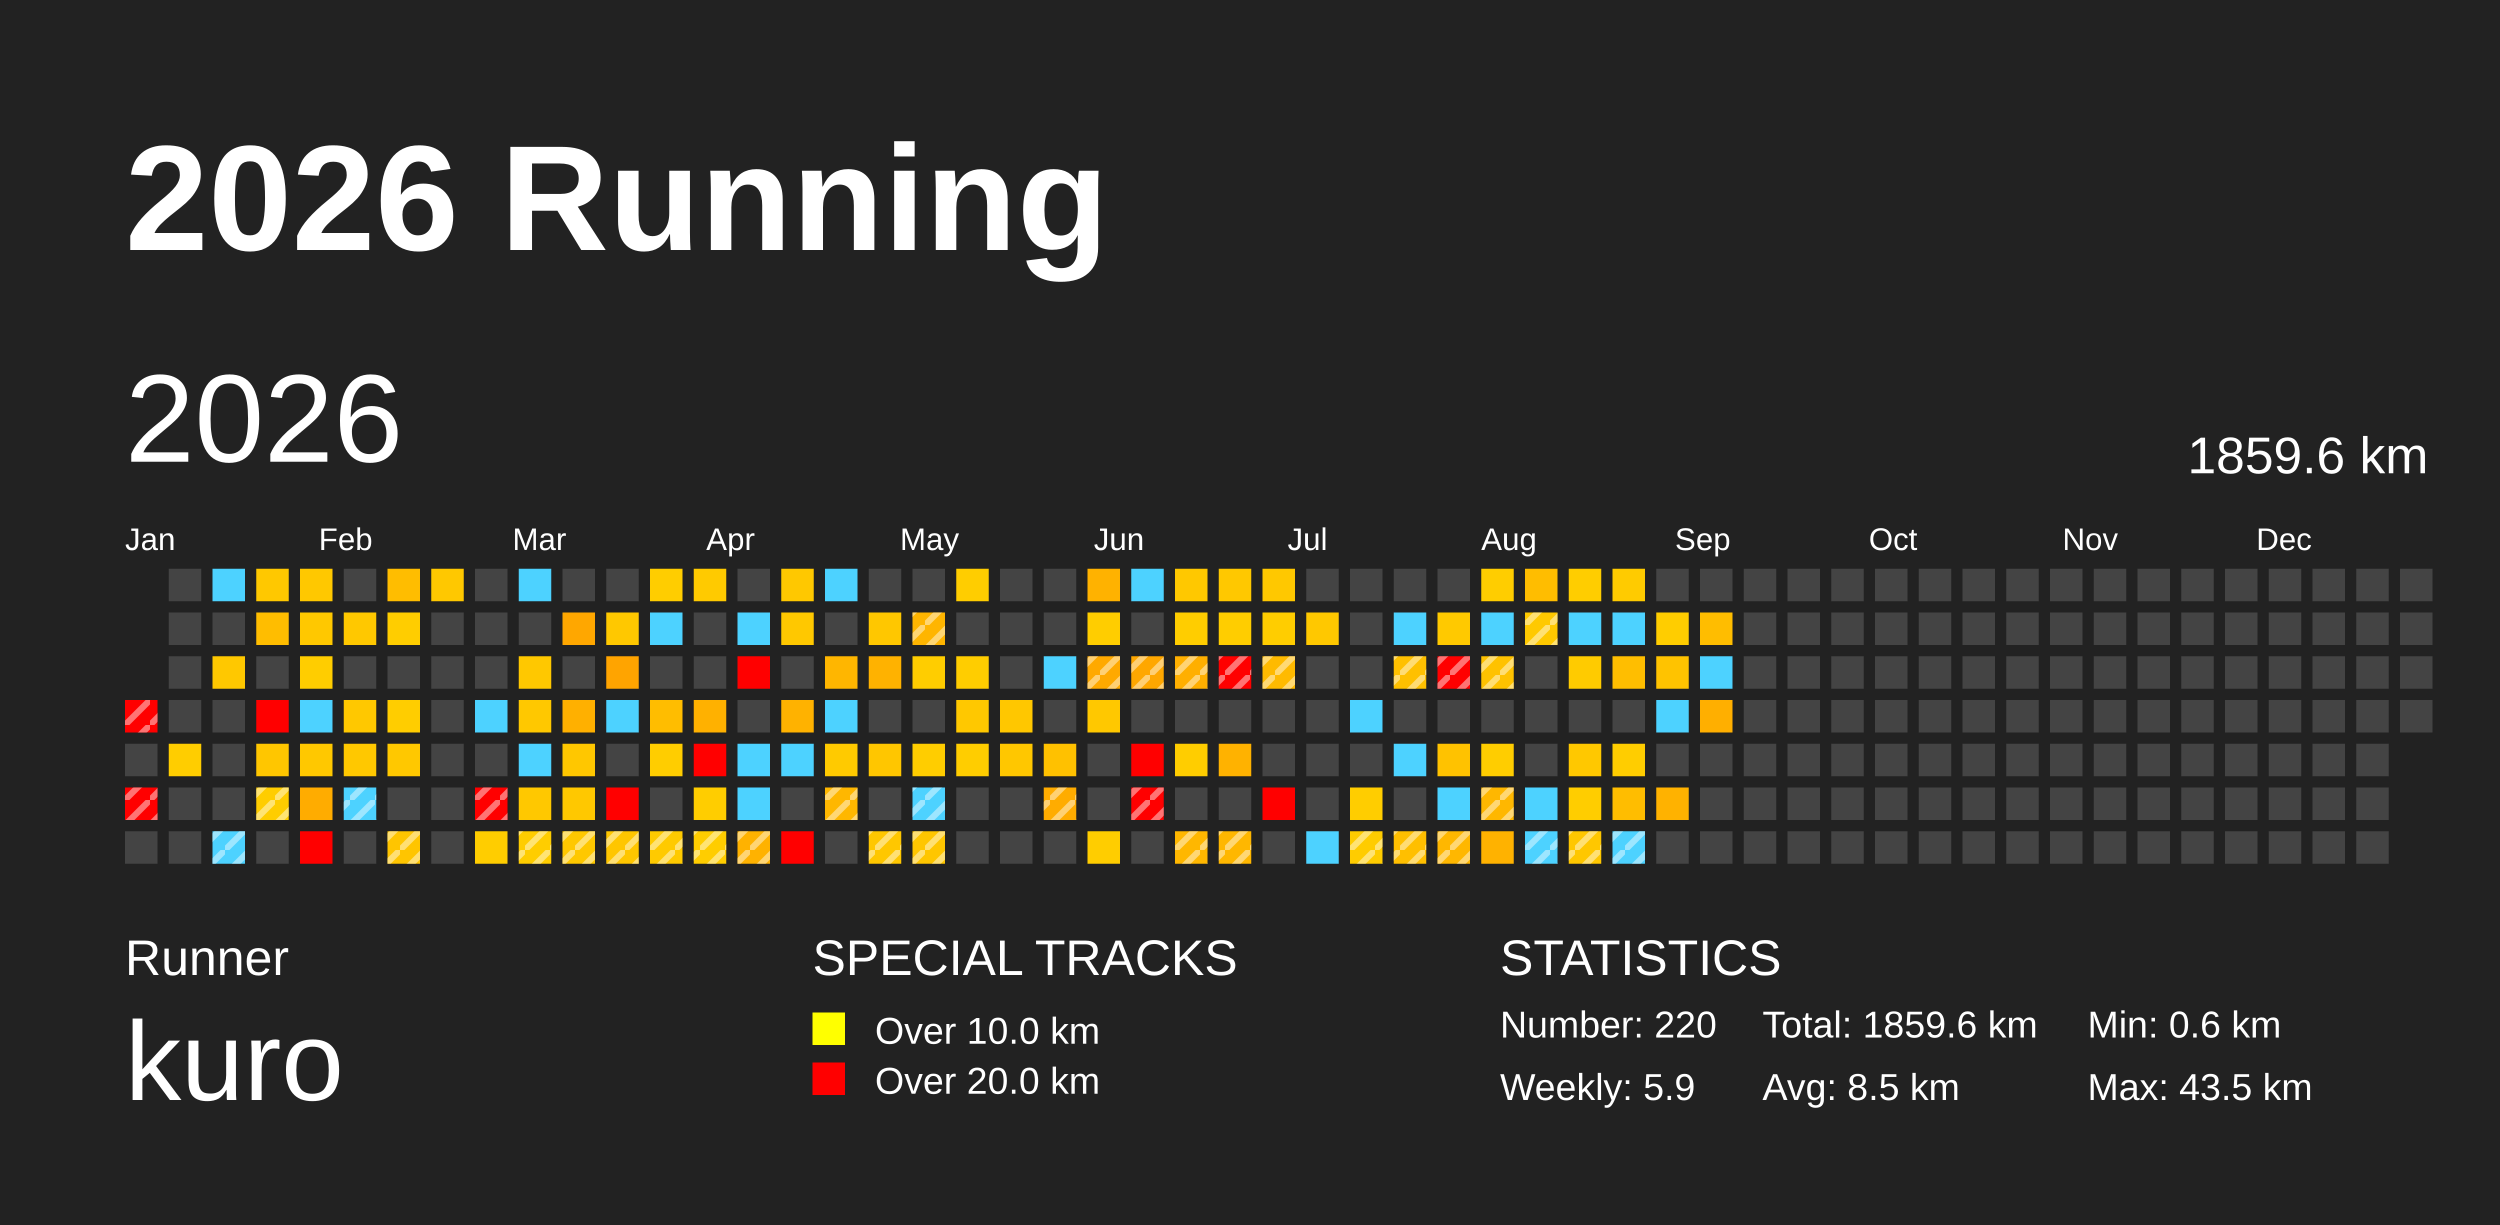
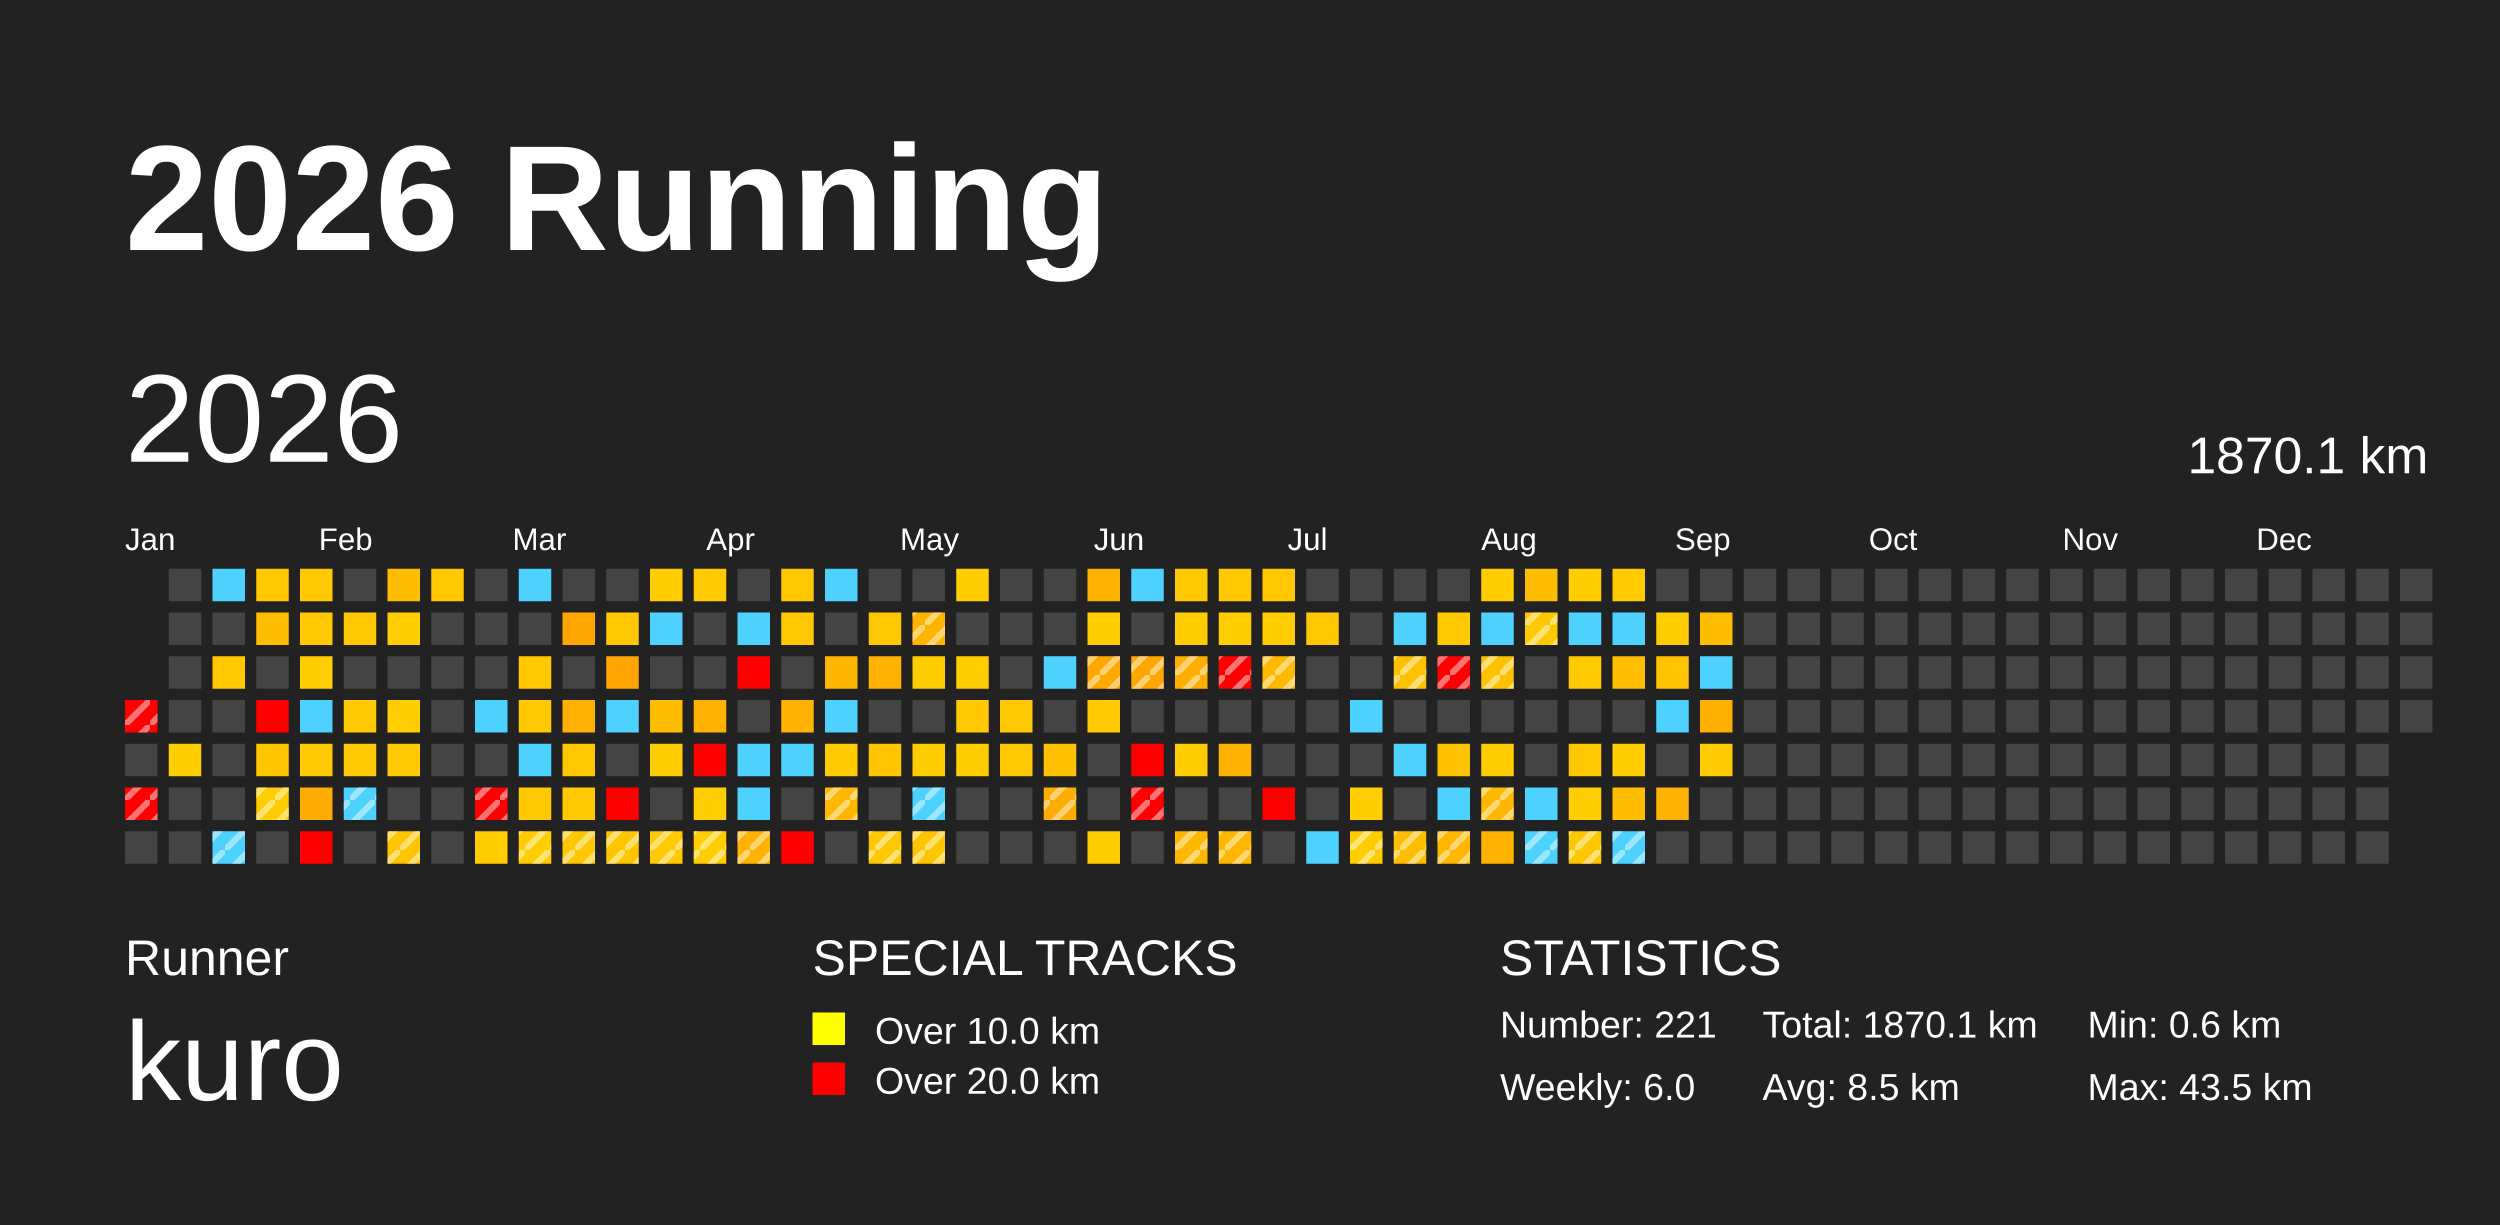
<svg xmlns="http://www.w3.org/2000/svg" baseProfile="full" height="98mm" version="1.1" viewBox="0,0,200,98" width="200mm">
  <defs>
    <pattern height="2" id="indoor-stripe" patternUnits="userSpaceOnUse" width="2">
      <line stroke="white" stroke-opacity="0.45" stroke-width="0.5" x1="0" x2="2" y1="2" y2="0" />
    </pattern>
  </defs>
  <rect fill="#222222" height="98" width="200" x="0" y="0" />
  <text fill="#FFFFFF" style="font-size:12px; font-family:Arial; font-weight:bold;" x="10" y="20">2026 Running</text>
  <text fill="#FFFFFF" style="font-size:4px; font-family:Arial" x="10" y="78">Runner</text>
  <text fill="#FFFFFF" style="font-size:9px; font-family:Arial" x="10" y="88">kuro</text>
  <text fill="#FFFFFF" style="font-size:4px; font-family:Arial" x="65" y="78">SPECIAL TRACKS</text>
  <rect fill="yellow" height="2.6" width="2.6" x="65" y="81" />
  <text fill="#FFFFFF" style="font-size:3px; font-family:Arial" x="70" y="83.5">Over 10.0 km</text>
  <rect fill="red" height="2.6" width="2.6" x="65" y="85" />
  <text fill="#FFFFFF" style="font-size:3px; font-family:Arial" x="70" y="87.5">Over 20.0 km</text>
  <text fill="#FFFFFF" style="font-size:4px; font-family:Arial" x="120" y="78">STATISTICS</text>
-   <text fill="#FFFFFF" style="font-size:3px; font-family:Arial" x="120" y="83">Number: 220</text>
-   <text fill="#FFFFFF" style="font-size:3px; font-family:Arial" x="120" y="88">Weekly: 5.9</text>
-   <text fill="#FFFFFF" style="font-size:3px; font-family:Arial" x="141" y="83">Total: 1859.6 km</text>
+   <text fill="#FFFFFF" style="font-size:3px; font-family:Arial" x="120" y="83">Number: 221</text>
+   <text fill="#FFFFFF" style="font-size:3px; font-family:Arial" x="120" y="88">Weekly: 6.0</text>
+   <text fill="#FFFFFF" style="font-size:3px; font-family:Arial" x="141" y="83">Total: 1870.1 km</text>
  <text fill="#FFFFFF" style="font-size:3px; font-family:Arial" x="141" y="88">Avg: 8.5 km</text>
  <text fill="#FFFFFF" style="font-size:3px; font-family:Arial" x="167" y="83">Min: 0.6 km</text>
  <text fill="#FFFFFF" style="font-size:3px; font-family:Arial" x="167" y="88">Max: 43.5 km</text>
  <text dominant-baseline="hanging" fill="#FFFFFF" style="font-size:10.0px; font-family:Arial;" x="10" y="30">2026</text>
-   <text dominant-baseline="hanging" fill="#FFFFFF" style="font-size:4.125px; font-family:Arial;" x="175" y="35">1859.6 km</text>
+   <text dominant-baseline="hanging" fill="#FFFFFF" style="font-size:4.125px; font-family:Arial;" x="175" y="35">1870.1 km</text>
  <text fill="#FFFFFF" style="font-size:2.5px; font-family:Arial" x="10.0" y="44">Jan</text>
  <text fill="#FFFFFF" style="font-size:2.5px; font-family:Arial" x="25.5" y="44">Feb</text>
  <text fill="#FFFFFF" style="font-size:2.5px; font-family:Arial" x="41.0" y="44">Mar</text>
  <text fill="#FFFFFF" style="font-size:2.5px; font-family:Arial" x="56.5" y="44">Apr</text>
  <text fill="#FFFFFF" style="font-size:2.5px; font-family:Arial" x="72.0" y="44">May</text>
  <text fill="#FFFFFF" style="font-size:2.5px; font-family:Arial" x="87.5" y="44">Jun</text>
  <text fill="#FFFFFF" style="font-size:2.5px; font-family:Arial" x="103.0" y="44">Jul</text>
  <text fill="#FFFFFF" style="font-size:2.5px; font-family:Arial" x="118.5" y="44">Aug</text>
  <text fill="#FFFFFF" style="font-size:2.5px; font-family:Arial" x="134.0" y="44">Sep</text>
  <text fill="#FFFFFF" style="font-size:2.5px; font-family:Arial" x="149.5" y="44">Oct</text>
  <text fill="#FFFFFF" style="font-size:2.5px; font-family:Arial" x="165.0" y="44">Nov</text>
  <text fill="#FFFFFF" style="font-size:2.5px; font-family:Arial" x="180.5" y="44">Dec</text>
  <rect fill="red" height="2.6" width="2.6" x="10.0" y="56.0" />
  <rect fill="url(#indoor-stripe)" height="2.6" style="pointer-events: none;" width="2.6" x="10.0" y="56.0" />
  <rect fill="#444444" height="2.6" width="2.6" x="10.0" y="59.5" />
  <rect fill="red" height="2.6" width="2.6" x="10.0" y="63.0" />
  <rect fill="url(#indoor-stripe)" height="2.6" style="pointer-events: none;" width="2.6" x="10.0" y="63.0" />
  <rect fill="#444444" height="2.6" width="2.6" x="10.0" y="66.5" />
  <rect fill="#444444" height="2.6" width="2.6" x="13.5" y="45.5" />
  <rect fill="#444444" height="2.6" width="2.6" x="13.5" y="49.0" />
  <rect fill="#444444" height="2.6" width="2.6" x="13.5" y="52.5" />
  <rect fill="#444444" height="2.6" width="2.6" x="13.5" y="56.0" />
  <rect fill="#ffcd00" height="2.6" width="2.6" x="13.5" y="59.5" />
  <rect fill="#444444" height="2.6" width="2.6" x="13.5" y="63.0" />
  <rect fill="#444444" height="2.6" width="2.6" x="13.5" y="66.5" />
  <rect fill="#4dd2ff" height="2.6" width="2.6" x="17.0" y="45.5" />
  <rect fill="#444444" height="2.6" width="2.6" x="17.0" y="49.0" />
  <rect fill="#ffc800" height="2.6" width="2.6" x="17.0" y="52.5" />
  <rect fill="#444444" height="2.6" width="2.6" x="17.0" y="56.0" />
  <rect fill="#444444" height="2.6" width="2.6" x="17.0" y="59.5" />
  <rect fill="#444444" height="2.6" width="2.6" x="17.0" y="63.0" />
  <rect fill="#4dd2ff" height="2.6" width="2.6" x="17.0" y="66.5" />
  <rect fill="url(#indoor-stripe)" height="2.6" style="pointer-events: none;" width="2.6" x="17.0" y="66.5" />
  <rect fill="#ffc800" height="2.6" width="2.6" x="20.5" y="45.5" />
  <rect fill="#ffbd00" height="2.6" width="2.6" x="20.5" y="49.0" />
  <rect fill="#444444" height="2.6" width="2.6" x="20.5" y="52.5" />
  <rect fill="red" height="2.6" width="2.6" x="20.5" y="56.0" />
  <rect fill="#ffc600" height="2.6" width="2.6" x="20.5" y="59.5" />
  <rect fill="#ffcd00" height="2.6" width="2.6" x="20.5" y="63.0" />
  <rect fill="url(#indoor-stripe)" height="2.6" style="pointer-events: none;" width="2.6" x="20.5" y="63.0" />
  <rect fill="#444444" height="2.6" width="2.6" x="20.5" y="66.5" />
  <rect fill="#ffc800" height="2.6" width="2.6" x="24.0" y="45.5" />
  <rect fill="#ffc800" height="2.6" width="2.6" x="24.0" y="49.0" />
  <rect fill="#ffcd00" height="2.6" width="2.6" x="24.0" y="52.5" />
  <rect fill="#4dd2ff" height="2.6" width="2.6" x="24.0" y="56.0" />
  <rect fill="#ffc800" height="2.6" width="2.6" x="24.0" y="59.5" />
  <rect fill="#ffac00" height="2.6" width="2.6" x="24.0" y="63.0" />
  <rect fill="red" height="2.6" width="2.6" x="24.0" y="66.5" />
  <rect fill="#444444" height="2.6" width="2.6" x="27.5" y="45.5" />
  <rect fill="#ffc800" height="2.6" width="2.6" x="27.5" y="49.0" />
  <rect fill="#444444" height="2.6" width="2.6" x="27.5" y="52.5" />
  <rect fill="#ffc800" height="2.6" width="2.6" x="27.5" y="56.0" />
  <rect fill="#ffc800" height="2.6" width="2.6" x="27.5" y="59.5" />
  <rect fill="#4dd2ff" height="2.6" width="2.6" x="27.5" y="63.0" />
  <rect fill="url(#indoor-stripe)" height="2.6" style="pointer-events: none;" width="2.6" x="27.5" y="63.0" />
  <rect fill="#444444" height="2.6" width="2.6" x="27.5" y="66.5" />
  <rect fill="#ffbd00" height="2.6" width="2.6" x="31.0" y="45.5" />
  <rect fill="#ffcd00" height="2.6" width="2.6" x="31.0" y="49.0" />
  <rect fill="#444444" height="2.6" width="2.6" x="31.0" y="52.5" />
  <rect fill="#ffcd00" height="2.6" width="2.6" x="31.0" y="56.0" />
  <rect fill="#ffc800" height="2.6" width="2.6" x="31.0" y="59.5" />
  <rect fill="#444444" height="2.6" width="2.6" x="31.0" y="63.0" />
  <rect fill="#ffc500" height="2.6" width="2.6" x="31.0" y="66.5" />
  <rect fill="url(#indoor-stripe)" height="2.6" style="pointer-events: none;" width="2.6" x="31.0" y="66.5" />
  <rect fill="#ffc800" height="2.6" width="2.6" x="34.5" y="45.5" />
  <rect fill="#444444" height="2.6" width="2.6" x="34.5" y="49.0" />
  <rect fill="#444444" height="2.6" width="2.6" x="34.5" y="52.5" />
  <rect fill="#444444" height="2.6" width="2.6" x="34.5" y="56.0" />
  <rect fill="#444444" height="2.6" width="2.6" x="34.5" y="59.5" />
  <rect fill="#444444" height="2.6" width="2.6" x="34.5" y="63.0" />
  <rect fill="#444444" height="2.6" width="2.6" x="34.5" y="66.5" />
  <rect fill="#444444" height="2.6" width="2.6" x="38.0" y="45.5" />
  <rect fill="#444444" height="2.6" width="2.6" x="38.0" y="49.0" />
  <rect fill="#444444" height="2.6" width="2.6" x="38.0" y="52.5" />
  <rect fill="#4dd2ff" height="2.6" width="2.6" x="38.0" y="56.0" />
  <rect fill="#444444" height="2.6" width="2.6" x="38.0" y="59.5" />
  <rect fill="red" height="2.6" width="2.6" x="38.0" y="63.0" />
  <rect fill="url(#indoor-stripe)" height="2.6" style="pointer-events: none;" width="2.6" x="38.0" y="63.0" />
  <rect fill="#ffcd00" height="2.6" width="2.6" x="38.0" y="66.5" />
  <rect fill="#4dd2ff" height="2.6" width="2.6" x="41.5" y="45.5" />
  <rect fill="#444444" height="2.6" width="2.6" x="41.5" y="49.0" />
  <rect fill="#ffc800" height="2.6" width="2.6" x="41.5" y="52.5" />
  <rect fill="#ffc800" height="2.6" width="2.6" x="41.5" y="56.0" />
  <rect fill="#4dd2ff" height="2.6" width="2.6" x="41.5" y="59.5" />
  <rect fill="#ffc800" height="2.6" width="2.6" x="41.5" y="63.0" />
  <rect fill="#ffcd00" height="2.6" width="2.6" x="41.5" y="66.5" />
  <rect fill="url(#indoor-stripe)" height="2.6" style="pointer-events: none;" width="2.6" x="41.5" y="66.5" />
  <rect fill="#444444" height="2.6" width="2.6" x="45.0" y="45.5" />
  <rect fill="#ffa700" height="2.6" width="2.6" x="45.0" y="49.0" />
  <rect fill="#444444" height="2.6" width="2.6" x="45.0" y="52.5" />
  <rect fill="#ffb000" height="2.6" width="2.6" x="45.0" y="56.0" />
  <rect fill="#ffc700" height="2.6" width="2.6" x="45.0" y="59.5" />
  <rect fill="#ffc800" height="2.6" width="2.6" x="45.0" y="63.0" />
  <rect fill="#ffc800" height="2.6" width="2.6" x="45.0" y="66.5" />
  <rect fill="url(#indoor-stripe)" height="2.6" style="pointer-events: none;" width="2.6" x="45.0" y="66.5" />
  <rect fill="#444444" height="2.6" width="2.6" x="48.5" y="45.5" />
  <rect fill="#ffc800" height="2.6" width="2.6" x="48.5" y="49.0" />
  <rect fill="#ffa400" height="2.6" width="2.6" x="48.5" y="52.5" />
  <rect fill="#4dd2ff" height="2.6" width="2.6" x="48.5" y="56.0" />
  <rect fill="#444444" height="2.6" width="2.6" x="48.5" y="59.5" />
  <rect fill="red" height="2.6" width="2.6" x="48.5" y="63.0" />
  <rect fill="#ffc600" height="2.6" width="2.6" x="48.5" y="66.5" />
  <rect fill="url(#indoor-stripe)" height="2.6" style="pointer-events: none;" width="2.6" x="48.5" y="66.5" />
  <rect fill="#ffcd00" height="2.6" width="2.6" x="52.0" y="45.5" />
  <rect fill="#4dd2ff" height="2.6" width="2.6" x="52.0" y="49.0" />
  <rect fill="#444444" height="2.6" width="2.6" x="52.0" y="52.5" />
  <rect fill="#ffbd00" height="2.6" width="2.6" x="52.0" y="56.0" />
  <rect fill="#ffcd00" height="2.6" width="2.6" x="52.0" y="59.5" />
  <rect fill="#444444" height="2.6" width="2.6" x="52.0" y="63.0" />
  <rect fill="#ffca00" height="2.6" width="2.6" x="52.0" y="66.5" />
  <rect fill="url(#indoor-stripe)" height="2.6" style="pointer-events: none;" width="2.6" x="52.0" y="66.5" />
  <rect fill="#ffca00" height="2.6" width="2.6" x="55.5" y="45.5" />
  <rect fill="#444444" height="2.6" width="2.6" x="55.5" y="49.0" />
  <rect fill="#444444" height="2.6" width="2.6" x="55.5" y="52.5" />
  <rect fill="#ffb100" height="2.6" width="2.6" x="55.5" y="56.0" />
  <rect fill="red" height="2.6" width="2.6" x="55.5" y="59.5" />
  <rect fill="#ffcd00" height="2.6" width="2.6" x="55.5" y="63.0" />
  <rect fill="#ffcd00" height="2.6" width="2.6" x="55.5" y="66.5" />
  <rect fill="url(#indoor-stripe)" height="2.6" style="pointer-events: none;" width="2.6" x="55.5" y="66.5" />
  <rect fill="#444444" height="2.6" width="2.6" x="59.0" y="45.5" />
  <rect fill="#4dd2ff" height="2.6" width="2.6" x="59.0" y="49.0" />
  <rect fill="red" height="2.6" width="2.6" x="59.0" y="52.5" />
  <rect fill="#444444" height="2.6" width="2.6" x="59.0" y="56.0" />
  <rect fill="#4dd2ff" height="2.6" width="2.6" x="59.0" y="59.5" />
  <rect fill="#4dd2ff" height="2.6" width="2.6" x="59.0" y="63.0" />
  <rect fill="#ffb200" height="2.6" width="2.6" x="59.0" y="66.5" />
  <rect fill="url(#indoor-stripe)" height="2.6" style="pointer-events: none;" width="2.6" x="59.0" y="66.5" />
  <rect fill="#ffc800" height="2.6" width="2.6" x="62.5" y="45.5" />
  <rect fill="#ffc800" height="2.6" width="2.6" x="62.5" y="49.0" />
  <rect fill="#444444" height="2.6" width="2.6" x="62.5" y="52.5" />
  <rect fill="#ffb200" height="2.6" width="2.6" x="62.5" y="56.0" />
  <rect fill="#4dd2ff" height="2.6" width="2.6" x="62.5" y="59.5" />
  <rect fill="#444444" height="2.6" width="2.6" x="62.5" y="63.0" />
  <rect fill="red" height="2.6" width="2.6" x="62.5" y="66.5" />
  <rect fill="#4dd2ff" height="2.6" width="2.6" x="66.0" y="45.5" />
  <rect fill="#444444" height="2.6" width="2.6" x="66.0" y="49.0" />
  <rect fill="#ffb600" height="2.6" width="2.6" x="66.0" y="52.5" />
  <rect fill="#4dd2ff" height="2.6" width="2.6" x="66.0" y="56.0" />
  <rect fill="#ffca00" height="2.6" width="2.6" x="66.0" y="59.5" />
  <rect fill="#ffb700" height="2.6" width="2.6" x="66.0" y="63.0" />
  <rect fill="url(#indoor-stripe)" height="2.6" style="pointer-events: none;" width="2.6" x="66.0" y="63.0" />
  <rect fill="#444444" height="2.6" width="2.6" x="66.0" y="66.5" />
  <rect fill="#444444" height="2.6" width="2.6" x="69.5" y="45.5" />
  <rect fill="#ffc700" height="2.6" width="2.6" x="69.5" y="49.0" />
  <rect fill="#ffb200" height="2.6" width="2.6" x="69.5" y="52.5" />
  <rect fill="#444444" height="2.6" width="2.6" x="69.5" y="56.0" />
  <rect fill="#ffc600" height="2.6" width="2.6" x="69.5" y="59.5" />
  <rect fill="#444444" height="2.6" width="2.6" x="69.5" y="63.0" />
  <rect fill="#ffc700" height="2.6" width="2.6" x="69.5" y="66.5" />
  <rect fill="url(#indoor-stripe)" height="2.6" style="pointer-events: none;" width="2.6" x="69.5" y="66.5" />
  <rect fill="#444444" height="2.6" width="2.6" x="73.0" y="45.5" />
  <rect fill="#ffb500" height="2.6" width="2.6" x="73.0" y="49.0" />
  <rect fill="url(#indoor-stripe)" height="2.6" style="pointer-events: none;" width="2.6" x="73.0" y="49.0" />
  <rect fill="#ffcd00" height="2.6" width="2.6" x="73.0" y="52.5" />
  <rect fill="#444444" height="2.6" width="2.6" x="73.0" y="56.0" />
  <rect fill="#ffcd00" height="2.6" width="2.6" x="73.0" y="59.5" />
  <rect fill="#4dd2ff" height="2.6" width="2.6" x="73.0" y="63.0" />
  <rect fill="url(#indoor-stripe)" height="2.6" style="pointer-events: none;" width="2.6" x="73.0" y="63.0" />
  <rect fill="#ffc600" height="2.6" width="2.6" x="73.0" y="66.5" />
  <rect fill="url(#indoor-stripe)" height="2.6" style="pointer-events: none;" width="2.6" x="73.0" y="66.5" />
  <rect fill="#ffcd00" height="2.6" width="2.6" x="76.5" y="45.5" />
  <rect fill="#444444" height="2.6" width="2.6" x="76.5" y="49.0" />
  <rect fill="#ffcd00" height="2.6" width="2.6" x="76.5" y="52.5" />
  <rect fill="#ffc800" height="2.6" width="2.6" x="76.5" y="56.0" />
  <rect fill="#ffcd00" height="2.6" width="2.6" x="76.5" y="59.5" />
  <rect fill="#444444" height="2.6" width="2.6" x="76.5" y="63.0" />
  <rect fill="#444444" height="2.6" width="2.6" x="76.5" y="66.5" />
  <rect fill="#444444" height="2.6" width="2.6" x="80.0" y="45.5" />
  <rect fill="#444444" height="2.6" width="2.6" x="80.0" y="49.0" />
  <rect fill="#444444" height="2.6" width="2.6" x="80.0" y="52.5" />
  <rect fill="#ffc700" height="2.6" width="2.6" x="80.0" y="56.0" />
  <rect fill="#ffc700" height="2.6" width="2.6" x="80.0" y="59.5" />
  <rect fill="#444444" height="2.6" width="2.6" x="80.0" y="63.0" />
  <rect fill="#444444" height="2.6" width="2.6" x="80.0" y="66.5" />
  <rect fill="#444444" height="2.6" width="2.6" x="83.5" y="45.5" />
  <rect fill="#444444" height="2.6" width="2.6" x="83.5" y="49.0" />
  <rect fill="#4dd2ff" height="2.6" width="2.6" x="83.5" y="52.5" />
  <rect fill="#444444" height="2.6" width="2.6" x="83.5" y="56.0" />
  <rect fill="#ffc100" height="2.6" width="2.6" x="83.5" y="59.5" />
  <rect fill="#ffac00" height="2.6" width="2.6" x="83.5" y="63.0" />
  <rect fill="url(#indoor-stripe)" height="2.6" style="pointer-events: none;" width="2.6" x="83.5" y="63.0" />
  <rect fill="#444444" height="2.6" width="2.6" x="83.5" y="66.5" />
  <rect fill="#ffb200" height="2.6" width="2.6" x="87.0" y="45.5" />
  <rect fill="#ffcd00" height="2.6" width="2.6" x="87.0" y="49.0" />
  <rect fill="#ffa900" height="2.6" width="2.6" x="87.0" y="52.5" />
  <rect fill="url(#indoor-stripe)" height="2.6" style="pointer-events: none;" width="2.6" x="87.0" y="52.5" />
  <rect fill="#ffc800" height="2.6" width="2.6" x="87.0" y="56.0" />
  <rect fill="#444444" height="2.6" width="2.6" x="87.0" y="59.5" />
  <rect fill="#444444" height="2.6" width="2.6" x="87.0" y="63.0" />
  <rect fill="#ffcd00" height="2.6" width="2.6" x="87.0" y="66.5" />
  <rect fill="#4dd2ff" height="2.6" width="2.6" x="90.5" y="45.5" />
  <rect fill="#444444" height="2.6" width="2.6" x="90.5" y="49.0" />
  <rect fill="#ffa700" height="2.6" width="2.6" x="90.5" y="52.5" />
  <rect fill="url(#indoor-stripe)" height="2.6" style="pointer-events: none;" width="2.6" x="90.5" y="52.5" />
  <rect fill="#444444" height="2.6" width="2.6" x="90.5" y="56.0" />
  <rect fill="red" height="2.6" width="2.6" x="90.5" y="59.5" />
  <rect fill="red" height="2.6" width="2.6" x="90.5" y="63.0" />
  <rect fill="url(#indoor-stripe)" height="2.6" style="pointer-events: none;" width="2.6" x="90.5" y="63.0" />
  <rect fill="#444444" height="2.6" width="2.6" x="90.5" y="66.5" />
  <rect fill="#ffc800" height="2.6" width="2.6" x="94.0" y="45.5" />
  <rect fill="#ffcd00" height="2.6" width="2.6" x="94.0" y="49.0" />
  <rect fill="#ffaf00" height="2.6" width="2.6" x="94.0" y="52.5" />
  <rect fill="url(#indoor-stripe)" height="2.6" style="pointer-events: none;" width="2.6" x="94.0" y="52.5" />
  <rect fill="#444444" height="2.6" width="2.6" x="94.0" y="56.0" />
  <rect fill="#ffcd00" height="2.6" width="2.6" x="94.0" y="59.5" />
  <rect fill="#444444" height="2.6" width="2.6" x="94.0" y="63.0" />
  <rect fill="#ffb700" height="2.6" width="2.6" x="94.0" y="66.5" />
  <rect fill="url(#indoor-stripe)" height="2.6" style="pointer-events: none;" width="2.6" x="94.0" y="66.5" />
  <rect fill="#ffc800" height="2.6" width="2.6" x="97.5" y="45.5" />
  <rect fill="#ffcd00" height="2.6" width="2.6" x="97.5" y="49.0" />
  <rect fill="red" height="2.6" width="2.6" x="97.5" y="52.5" />
  <rect fill="url(#indoor-stripe)" height="2.6" style="pointer-events: none;" width="2.6" x="97.5" y="52.5" />
  <rect fill="#444444" height="2.6" width="2.6" x="97.5" y="56.0" />
  <rect fill="#ffb200" height="2.6" width="2.6" x="97.5" y="59.5" />
  <rect fill="#444444" height="2.6" width="2.6" x="97.5" y="63.0" />
  <rect fill="#ffb700" height="2.6" width="2.6" x="97.5" y="66.5" />
  <rect fill="url(#indoor-stripe)" height="2.6" style="pointer-events: none;" width="2.6" x="97.5" y="66.5" />
  <rect fill="#ffc800" height="2.6" width="2.6" x="101.0" y="45.5" />
  <rect fill="#ffcd00" height="2.6" width="2.6" x="101.0" y="49.0" />
  <rect fill="#ffba00" height="2.6" width="2.6" x="101.0" y="52.5" />
  <rect fill="url(#indoor-stripe)" height="2.6" style="pointer-events: none;" width="2.6" x="101.0" y="52.5" />
  <rect fill="#444444" height="2.6" width="2.6" x="101.0" y="56.0" />
  <rect fill="#444444" height="2.6" width="2.6" x="101.0" y="59.5" />
  <rect fill="red" height="2.6" width="2.6" x="101.0" y="63.0" />
  <rect fill="#444444" height="2.6" width="2.6" x="101.0" y="66.5" />
  <rect fill="#444444" height="2.6" width="2.6" x="104.5" y="45.5" />
  <rect fill="#ffc800" height="2.6" width="2.6" x="104.5" y="49.0" />
  <rect fill="#444444" height="2.6" width="2.6" x="104.5" y="52.5" />
  <rect fill="#444444" height="2.6" width="2.6" x="104.5" y="56.0" />
  <rect fill="#444444" height="2.6" width="2.6" x="104.5" y="59.5" />
  <rect fill="#444444" height="2.6" width="2.6" x="104.5" y="63.0" />
  <rect fill="#4dd2ff" height="2.6" width="2.6" x="104.5" y="66.5" />
  <rect fill="#444444" height="2.6" width="2.6" x="108.0" y="45.5" />
  <rect fill="#444444" height="2.6" width="2.6" x="108.0" y="49.0" />
  <rect fill="#444444" height="2.6" width="2.6" x="108.0" y="52.5" />
  <rect fill="#4dd2ff" height="2.6" width="2.6" x="108.0" y="56.0" />
  <rect fill="#444444" height="2.6" width="2.6" x="108.0" y="59.5" />
  <rect fill="#ffcd00" height="2.6" width="2.6" x="108.0" y="63.0" />
  <rect fill="#ffcc00" height="2.6" width="2.6" x="108.0" y="66.5" />
  <rect fill="url(#indoor-stripe)" height="2.6" style="pointer-events: none;" width="2.6" x="108.0" y="66.5" />
  <rect fill="#444444" height="2.6" width="2.6" x="111.5" y="45.5" />
  <rect fill="#4dd2ff" height="2.6" width="2.6" x="111.5" y="49.0" />
  <rect fill="#ffc000" height="2.6" width="2.6" x="111.5" y="52.5" />
  <rect fill="url(#indoor-stripe)" height="2.6" style="pointer-events: none;" width="2.6" x="111.5" y="52.5" />
  <rect fill="#444444" height="2.6" width="2.6" x="111.5" y="56.0" />
  <rect fill="#4dd2ff" height="2.6" width="2.6" x="111.5" y="59.5" />
  <rect fill="#444444" height="2.6" width="2.6" x="111.5" y="63.0" />
  <rect fill="#ffbf00" height="2.6" width="2.6" x="111.5" y="66.5" />
  <rect fill="url(#indoor-stripe)" height="2.6" style="pointer-events: none;" width="2.6" x="111.5" y="66.5" />
  <rect fill="#444444" height="2.6" width="2.6" x="115.0" y="45.5" />
  <rect fill="#ffc900" height="2.6" width="2.6" x="115.0" y="49.0" />
  <rect fill="red" height="2.6" width="2.6" x="115.0" y="52.5" />
  <rect fill="url(#indoor-stripe)" height="2.6" style="pointer-events: none;" width="2.6" x="115.0" y="52.5" />
  <rect fill="#444444" height="2.6" width="2.6" x="115.0" y="56.0" />
  <rect fill="#ffc200" height="2.6" width="2.6" x="115.0" y="59.5" />
  <rect fill="#4dd2ff" height="2.6" width="2.6" x="115.0" y="63.0" />
  <rect fill="#ffb700" height="2.6" width="2.6" x="115.0" y="66.5" />
  <rect fill="url(#indoor-stripe)" height="2.6" style="pointer-events: none;" width="2.6" x="115.0" y="66.5" />
  <rect fill="#ffcd00" height="2.6" width="2.6" x="118.5" y="45.5" />
  <rect fill="#4dd2ff" height="2.6" width="2.6" x="118.5" y="49.0" />
  <rect fill="#ffc200" height="2.6" width="2.6" x="118.5" y="52.5" />
  <rect fill="url(#indoor-stripe)" height="2.6" style="pointer-events: none;" width="2.6" x="118.5" y="52.5" />
  <rect fill="#444444" height="2.6" width="2.6" x="118.5" y="56.0" />
  <rect fill="#ffcd00" height="2.6" width="2.6" x="118.5" y="59.5" />
  <rect fill="#ffb700" height="2.6" width="2.6" x="118.5" y="63.0" />
  <rect fill="url(#indoor-stripe)" height="2.6" style="pointer-events: none;" width="2.6" x="118.5" y="63.0" />
  <rect fill="#ffb200" height="2.6" width="2.6" x="118.5" y="66.5" />
  <rect fill="#ffbd00" height="2.6" width="2.6" x="122.0" y="45.5" />
  <rect fill="#ffc900" height="2.6" width="2.6" x="122.0" y="49.0" />
  <rect fill="url(#indoor-stripe)" height="2.6" style="pointer-events: none;" width="2.6" x="122.0" y="49.0" />
  <rect fill="#444444" height="2.6" width="2.6" x="122.0" y="52.5" />
  <rect fill="#444444" height="2.6" width="2.6" x="122.0" y="56.0" />
  <rect fill="#444444" height="2.6" width="2.6" x="122.0" y="59.5" />
  <rect fill="#4dd2ff" height="2.6" width="2.6" x="122.0" y="63.0" />
  <rect fill="#4dd2ff" height="2.6" width="2.6" x="122.0" y="66.5" />
  <rect fill="url(#indoor-stripe)" height="2.6" style="pointer-events: none;" width="2.6" x="122.0" y="66.5" />
  <rect fill="#ffcd00" height="2.6" width="2.6" x="125.5" y="45.5" />
  <rect fill="#4dd2ff" height="2.6" width="2.6" x="125.5" y="49.0" />
  <rect fill="#ffcb00" height="2.6" width="2.6" x="125.5" y="52.5" />
  <rect fill="#444444" height="2.6" width="2.6" x="125.5" y="56.0" />
  <rect fill="#ffc800" height="2.6" width="2.6" x="125.5" y="59.5" />
  <rect fill="#ffcd00" height="2.6" width="2.6" x="125.5" y="63.0" />
  <rect fill="#ffc700" height="2.6" width="2.6" x="125.5" y="66.5" />
  <rect fill="url(#indoor-stripe)" height="2.6" style="pointer-events: none;" width="2.6" x="125.5" y="66.5" />
  <rect fill="#ffcb00" height="2.6" width="2.6" x="129.0" y="45.5" />
  <rect fill="#4dd2ff" height="2.6" width="2.6" x="129.0" y="49.0" />
  <rect fill="#ffbe00" height="2.6" width="2.6" x="129.0" y="52.5" />
  <rect fill="#444444" height="2.6" width="2.6" x="129.0" y="56.0" />
  <rect fill="#ffcd00" height="2.6" width="2.6" x="129.0" y="59.5" />
  <rect fill="#ffbd00" height="2.6" width="2.6" x="129.0" y="63.0" />
  <rect fill="#4dd2ff" height="2.6" width="2.6" x="129.0" y="66.5" />
  <rect fill="url(#indoor-stripe)" height="2.6" style="pointer-events: none;" width="2.6" x="129.0" y="66.5" />
  <rect fill="#444444" height="2.6" width="2.6" x="132.5" y="45.5" />
  <rect fill="#ffcd00" height="2.6" width="2.6" x="132.5" y="49.0" />
  <rect fill="#ffc300" height="2.6" width="2.6" x="132.5" y="52.5" />
  <rect fill="#4dd2ff" height="2.6" width="2.6" x="132.5" y="56.0" />
  <rect fill="#444444" height="2.6" width="2.6" x="132.5" y="59.5" />
  <rect fill="#ffb200" height="2.6" width="2.6" x="132.5" y="63.0" />
  <rect fill="#444444" height="2.6" width="2.6" x="132.5" y="66.5" />
  <rect fill="#444444" height="2.6" width="2.6" x="136.0" y="45.5" />
  <rect fill="#ffbd00" height="2.6" width="2.6" x="136.0" y="49.0" />
  <rect fill="#4dd2ff" height="2.6" width="2.6" x="136.0" y="52.5" />
  <rect fill="#ffaf00" height="2.6" width="2.6" x="136.0" y="56.0" />
-   <rect fill="#444444" height="2.6" width="2.6" x="136.0" y="59.5" />
+   <rect fill="#ffca00" height="2.6" width="2.6" x="136.0" y="59.5" />
  <rect fill="#444444" height="2.6" width="2.6" x="136.0" y="63.0" />
  <rect fill="#444444" height="2.6" width="2.6" x="136.0" y="66.5" />
  <rect fill="#444444" height="2.6" width="2.6" x="139.5" y="45.5" />
  <rect fill="#444444" height="2.6" width="2.6" x="139.5" y="49.0" />
  <rect fill="#444444" height="2.6" width="2.6" x="139.5" y="52.5" />
  <rect fill="#444444" height="2.6" width="2.6" x="139.5" y="56.0" />
  <rect fill="#444444" height="2.6" width="2.6" x="139.5" y="59.5" />
  <rect fill="#444444" height="2.6" width="2.6" x="139.5" y="63.0" />
  <rect fill="#444444" height="2.6" width="2.6" x="139.5" y="66.5" />
  <rect fill="#444444" height="2.6" width="2.6" x="143.0" y="45.5" />
  <rect fill="#444444" height="2.6" width="2.6" x="143.0" y="49.0" />
  <rect fill="#444444" height="2.6" width="2.6" x="143.0" y="52.5" />
  <rect fill="#444444" height="2.6" width="2.6" x="143.0" y="56.0" />
  <rect fill="#444444" height="2.6" width="2.6" x="143.0" y="59.5" />
  <rect fill="#444444" height="2.6" width="2.6" x="143.0" y="63.0" />
  <rect fill="#444444" height="2.6" width="2.6" x="143.0" y="66.5" />
  <rect fill="#444444" height="2.6" width="2.6" x="146.5" y="45.5" />
  <rect fill="#444444" height="2.6" width="2.6" x="146.5" y="49.0" />
  <rect fill="#444444" height="2.6" width="2.6" x="146.5" y="52.5" />
  <rect fill="#444444" height="2.6" width="2.6" x="146.5" y="56.0" />
  <rect fill="#444444" height="2.6" width="2.6" x="146.5" y="59.5" />
  <rect fill="#444444" height="2.6" width="2.6" x="146.5" y="63.0" />
  <rect fill="#444444" height="2.6" width="2.6" x="146.5" y="66.5" />
  <rect fill="#444444" height="2.6" width="2.6" x="150.0" y="45.5" />
  <rect fill="#444444" height="2.6" width="2.6" x="150.0" y="49.0" />
  <rect fill="#444444" height="2.6" width="2.6" x="150.0" y="52.5" />
  <rect fill="#444444" height="2.6" width="2.6" x="150.0" y="56.0" />
  <rect fill="#444444" height="2.6" width="2.6" x="150.0" y="59.5" />
  <rect fill="#444444" height="2.6" width="2.6" x="150.0" y="63.0" />
  <rect fill="#444444" height="2.6" width="2.6" x="150.0" y="66.5" />
  <rect fill="#444444" height="2.6" width="2.6" x="153.5" y="45.5" />
  <rect fill="#444444" height="2.6" width="2.6" x="153.5" y="49.0" />
  <rect fill="#444444" height="2.6" width="2.6" x="153.5" y="52.5" />
  <rect fill="#444444" height="2.6" width="2.6" x="153.5" y="56.0" />
  <rect fill="#444444" height="2.6" width="2.6" x="153.5" y="59.5" />
  <rect fill="#444444" height="2.6" width="2.6" x="153.5" y="63.0" />
  <rect fill="#444444" height="2.6" width="2.6" x="153.5" y="66.5" />
  <rect fill="#444444" height="2.6" width="2.6" x="157.0" y="45.5" />
  <rect fill="#444444" height="2.6" width="2.6" x="157.0" y="49.0" />
  <rect fill="#444444" height="2.6" width="2.6" x="157.0" y="52.5" />
  <rect fill="#444444" height="2.6" width="2.6" x="157.0" y="56.0" />
  <rect fill="#444444" height="2.6" width="2.6" x="157.0" y="59.5" />
  <rect fill="#444444" height="2.6" width="2.6" x="157.0" y="63.0" />
  <rect fill="#444444" height="2.6" width="2.6" x="157.0" y="66.5" />
  <rect fill="#444444" height="2.6" width="2.6" x="160.5" y="45.5" />
  <rect fill="#444444" height="2.6" width="2.6" x="160.5" y="49.0" />
  <rect fill="#444444" height="2.6" width="2.6" x="160.5" y="52.5" />
  <rect fill="#444444" height="2.6" width="2.6" x="160.5" y="56.0" />
  <rect fill="#444444" height="2.6" width="2.6" x="160.5" y="59.5" />
  <rect fill="#444444" height="2.6" width="2.6" x="160.5" y="63.0" />
  <rect fill="#444444" height="2.6" width="2.6" x="160.5" y="66.5" />
  <rect fill="#444444" height="2.6" width="2.6" x="164.0" y="45.5" />
  <rect fill="#444444" height="2.6" width="2.6" x="164.0" y="49.0" />
  <rect fill="#444444" height="2.6" width="2.6" x="164.0" y="52.5" />
  <rect fill="#444444" height="2.6" width="2.6" x="164.0" y="56.0" />
  <rect fill="#444444" height="2.6" width="2.6" x="164.0" y="59.5" />
  <rect fill="#444444" height="2.6" width="2.6" x="164.0" y="63.0" />
  <rect fill="#444444" height="2.6" width="2.6" x="164.0" y="66.5" />
  <rect fill="#444444" height="2.6" width="2.6" x="167.5" y="45.5" />
  <rect fill="#444444" height="2.6" width="2.6" x="167.5" y="49.0" />
  <rect fill="#444444" height="2.6" width="2.6" x="167.5" y="52.5" />
  <rect fill="#444444" height="2.6" width="2.6" x="167.5" y="56.0" />
  <rect fill="#444444" height="2.6" width="2.6" x="167.5" y="59.5" />
  <rect fill="#444444" height="2.6" width="2.6" x="167.5" y="63.0" />
  <rect fill="#444444" height="2.6" width="2.6" x="167.5" y="66.5" />
  <rect fill="#444444" height="2.6" width="2.6" x="171.0" y="45.5" />
  <rect fill="#444444" height="2.6" width="2.6" x="171.0" y="49.0" />
  <rect fill="#444444" height="2.6" width="2.6" x="171.0" y="52.5" />
  <rect fill="#444444" height="2.6" width="2.6" x="171.0" y="56.0" />
  <rect fill="#444444" height="2.6" width="2.6" x="171.0" y="59.5" />
  <rect fill="#444444" height="2.6" width="2.6" x="171.0" y="63.0" />
  <rect fill="#444444" height="2.6" width="2.6" x="171.0" y="66.5" />
  <rect fill="#444444" height="2.6" width="2.6" x="174.5" y="45.5" />
  <rect fill="#444444" height="2.6" width="2.6" x="174.5" y="49.0" />
  <rect fill="#444444" height="2.6" width="2.6" x="174.5" y="52.5" />
  <rect fill="#444444" height="2.6" width="2.6" x="174.5" y="56.0" />
  <rect fill="#444444" height="2.6" width="2.6" x="174.5" y="59.5" />
  <rect fill="#444444" height="2.6" width="2.6" x="174.5" y="63.0" />
  <rect fill="#444444" height="2.6" width="2.6" x="174.5" y="66.5" />
  <rect fill="#444444" height="2.6" width="2.6" x="178.0" y="45.5" />
  <rect fill="#444444" height="2.6" width="2.6" x="178.0" y="49.0" />
  <rect fill="#444444" height="2.6" width="2.6" x="178.0" y="52.5" />
  <rect fill="#444444" height="2.6" width="2.6" x="178.0" y="56.0" />
  <rect fill="#444444" height="2.6" width="2.6" x="178.0" y="59.5" />
  <rect fill="#444444" height="2.6" width="2.6" x="178.0" y="63.0" />
  <rect fill="#444444" height="2.6" width="2.6" x="178.0" y="66.5" />
  <rect fill="#444444" height="2.6" width="2.6" x="181.5" y="45.5" />
  <rect fill="#444444" height="2.6" width="2.6" x="181.5" y="49.0" />
  <rect fill="#444444" height="2.6" width="2.6" x="181.5" y="52.5" />
  <rect fill="#444444" height="2.6" width="2.6" x="181.5" y="56.0" />
  <rect fill="#444444" height="2.6" width="2.6" x="181.5" y="59.5" />
  <rect fill="#444444" height="2.6" width="2.6" x="181.5" y="63.0" />
  <rect fill="#444444" height="2.6" width="2.6" x="181.5" y="66.5" />
  <rect fill="#444444" height="2.6" width="2.6" x="185.0" y="45.5" />
  <rect fill="#444444" height="2.6" width="2.6" x="185.0" y="49.0" />
  <rect fill="#444444" height="2.6" width="2.6" x="185.0" y="52.5" />
  <rect fill="#444444" height="2.6" width="2.6" x="185.0" y="56.0" />
  <rect fill="#444444" height="2.6" width="2.6" x="185.0" y="59.5" />
  <rect fill="#444444" height="2.6" width="2.6" x="185.0" y="63.0" />
  <rect fill="#444444" height="2.6" width="2.6" x="185.0" y="66.5" />
  <rect fill="#444444" height="2.6" width="2.6" x="188.5" y="45.5" />
  <rect fill="#444444" height="2.6" width="2.6" x="188.5" y="49.0" />
  <rect fill="#444444" height="2.6" width="2.6" x="188.5" y="52.5" />
  <rect fill="#444444" height="2.6" width="2.6" x="188.5" y="56.0" />
  <rect fill="#444444" height="2.6" width="2.6" x="188.5" y="59.5" />
  <rect fill="#444444" height="2.6" width="2.6" x="188.5" y="63.0" />
  <rect fill="#444444" height="2.6" width="2.6" x="188.5" y="66.5" />
  <rect fill="#444444" height="2.6" width="2.6" x="192.0" y="45.5" />
  <rect fill="#444444" height="2.6" width="2.6" x="192.0" y="49.0" />
  <rect fill="#444444" height="2.6" width="2.6" x="192.0" y="52.5" />
  <rect fill="#444444" height="2.6" width="2.6" x="192.0" y="56.0" />
</svg>
